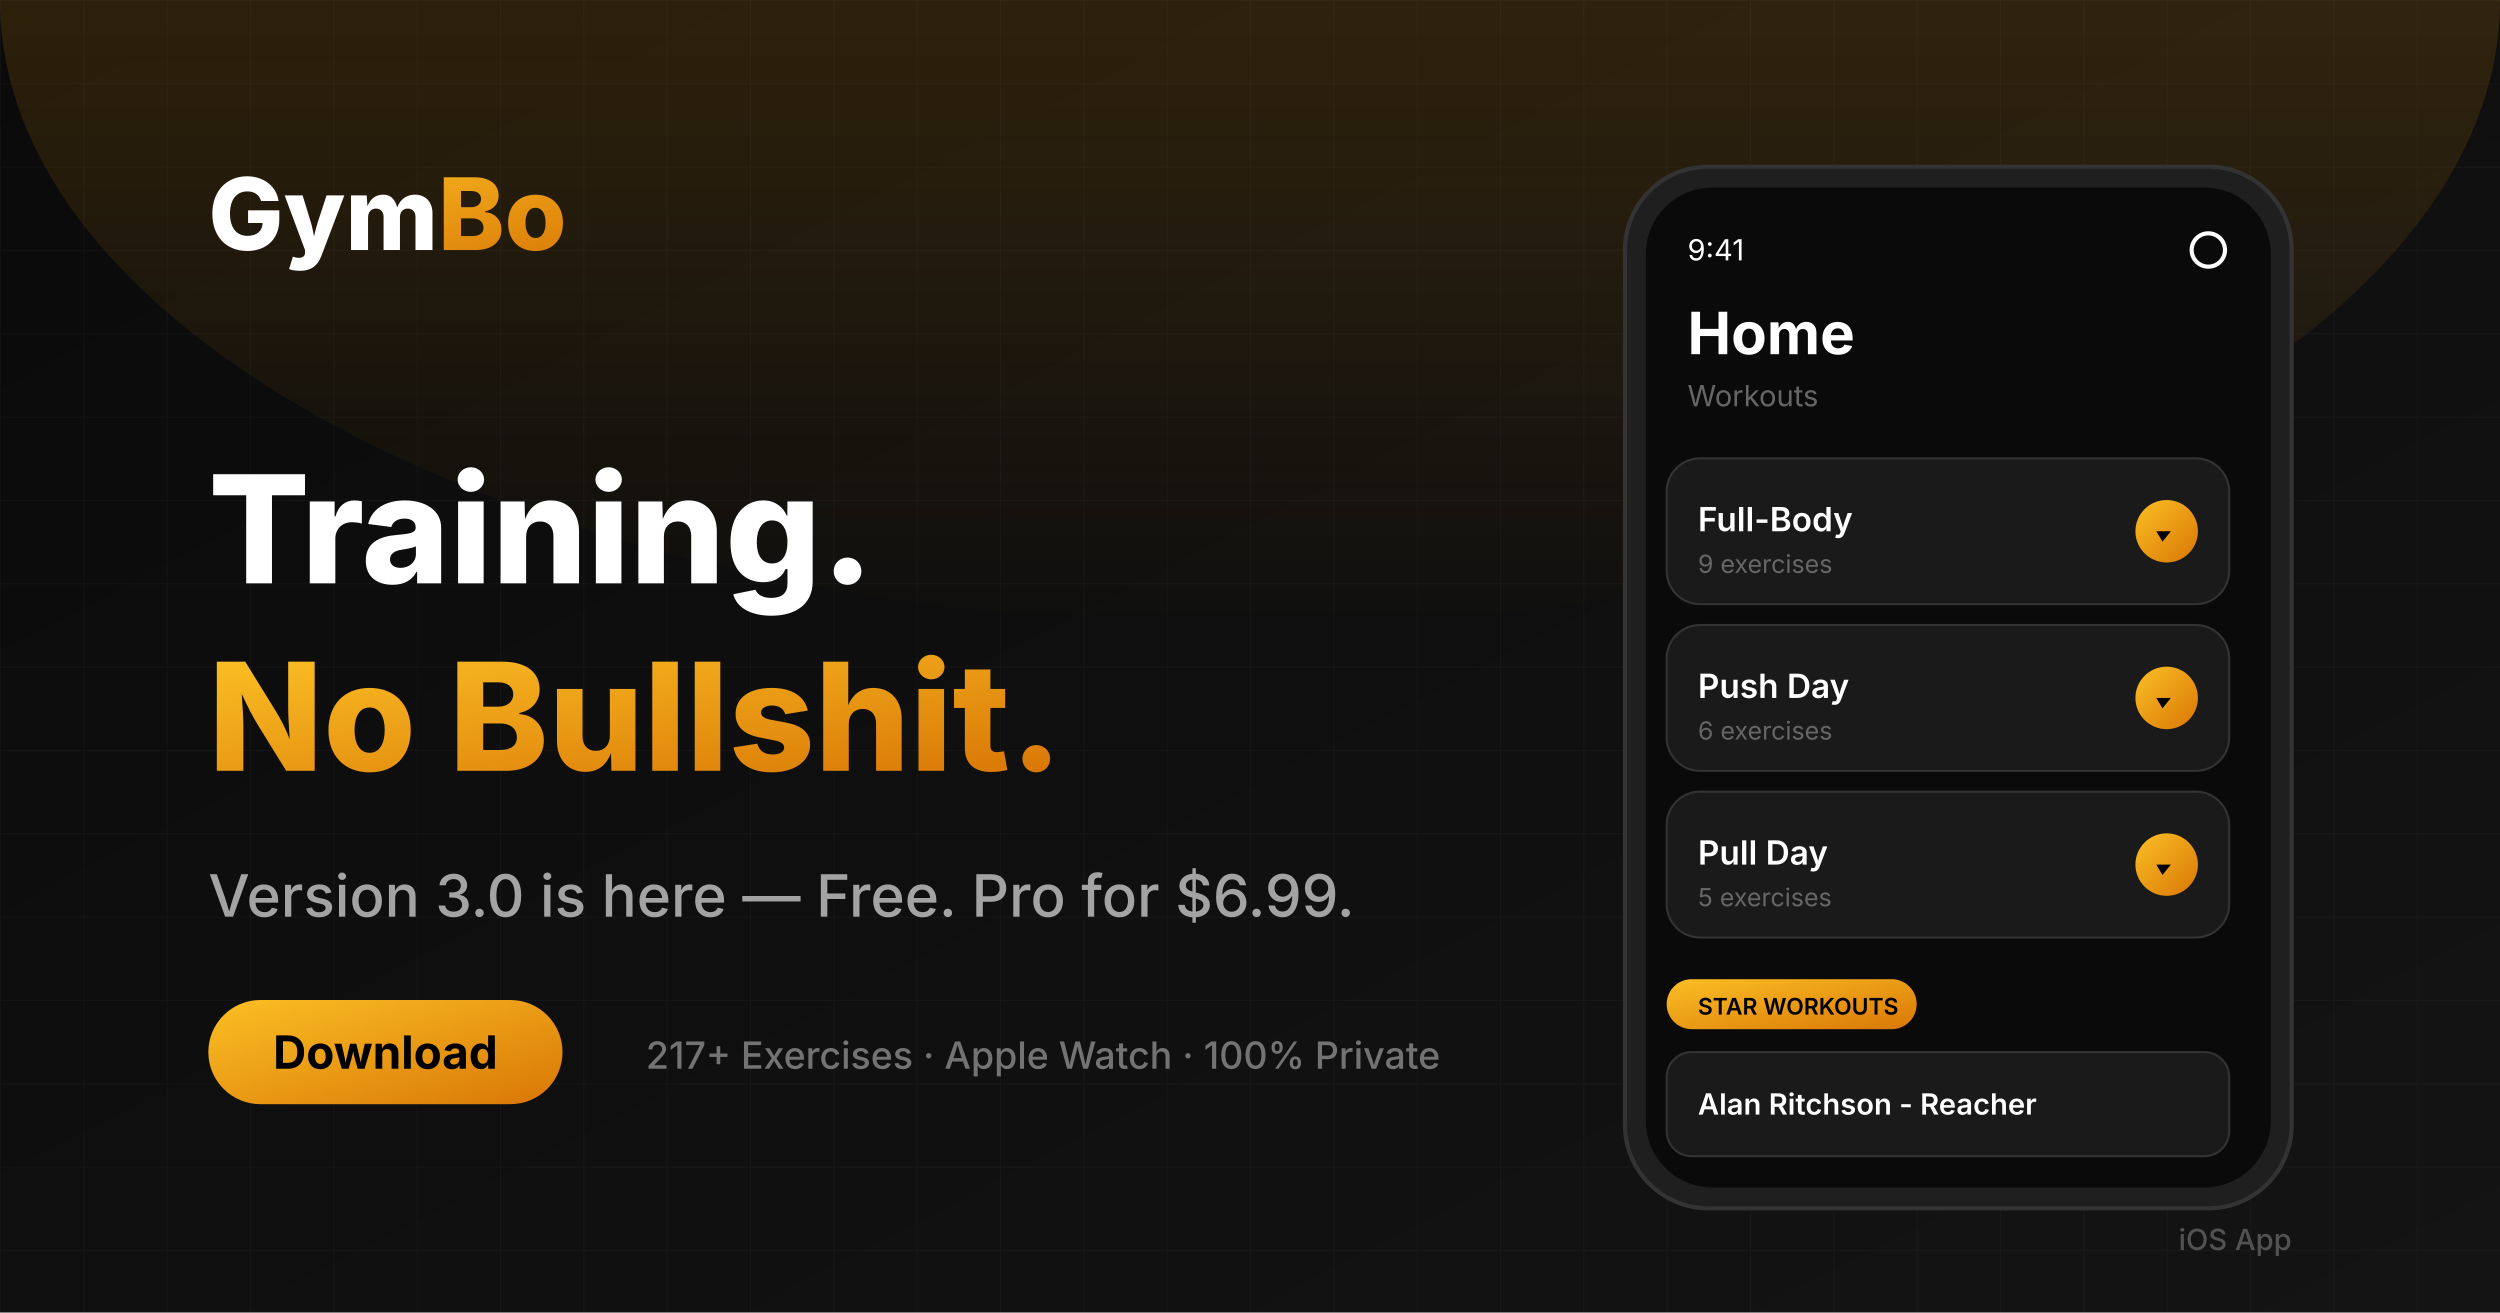
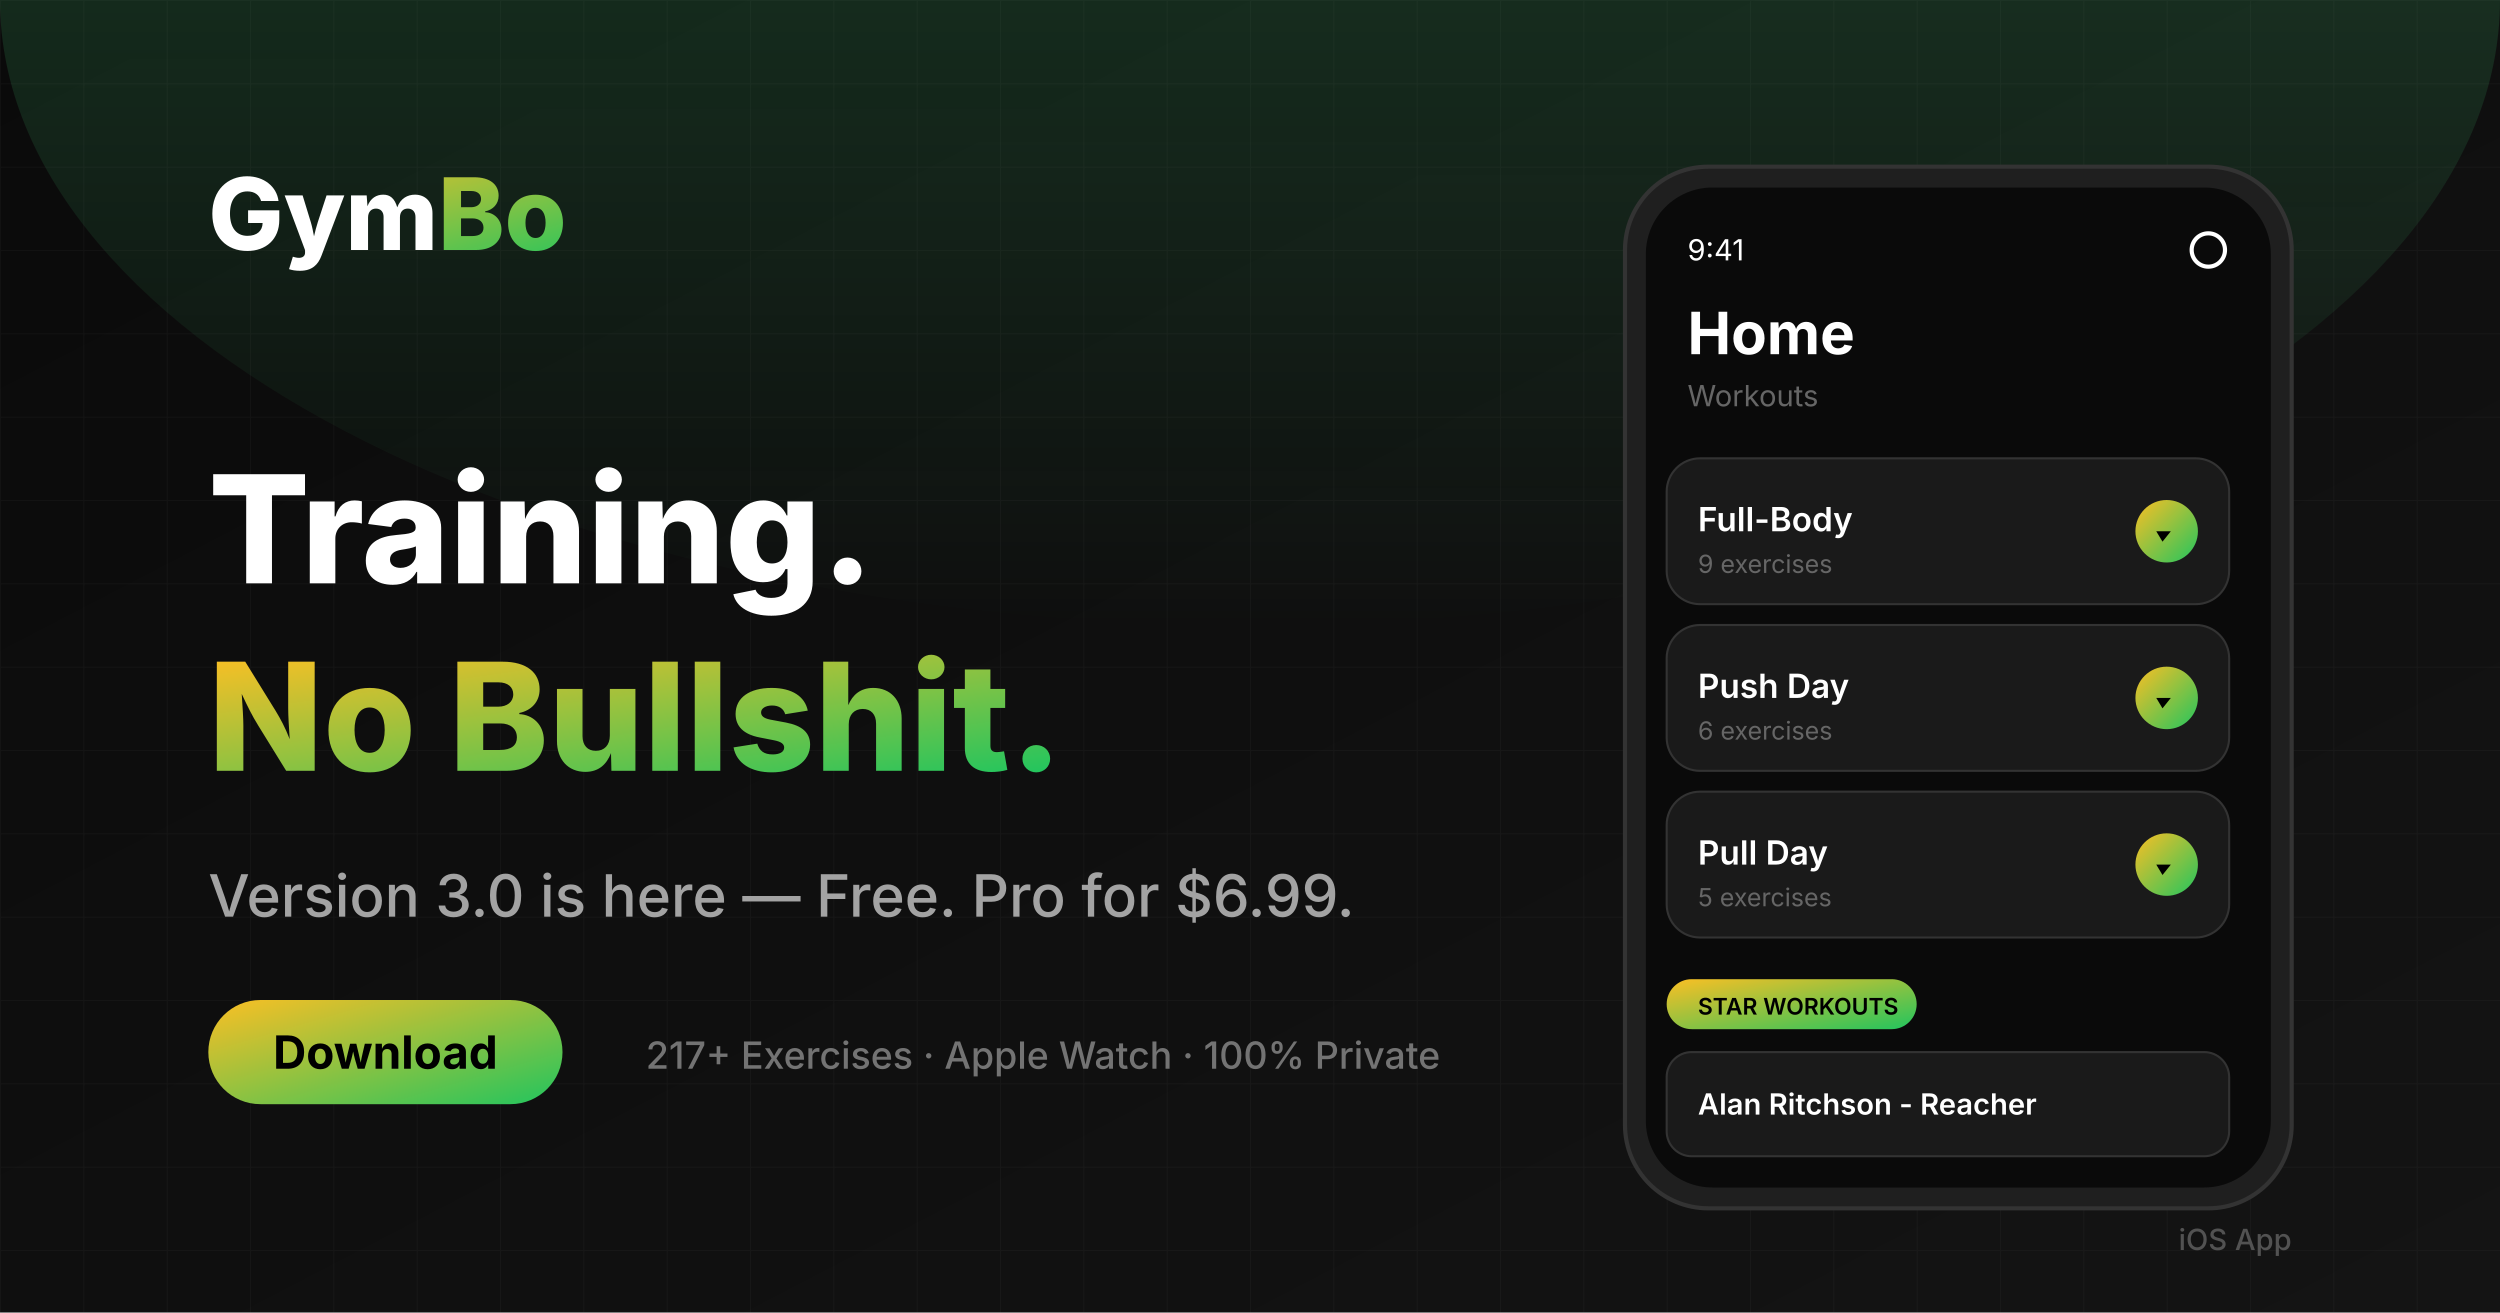
<svg xmlns="http://www.w3.org/2000/svg" viewBox="0 0 1200 630" width="1200" height="630">
  <defs>
    <linearGradient id="bgGrad" x1="0%" y1="0%" x2="100%" y2="100%">
      <stop offset="0%" style="stop-color:#0A0A0A" />
      <stop offset="100%" style="stop-color:#141414" />
    </linearGradient>
    <linearGradient id="accentGrad" x1="0%" y1="0%" x2="100%" y2="100%">
      <stop offset="0%" style="stop-color:#FBBF24" />
-       <stop offset="100%" style="stop-color:#D97706" />
+       <stop offset="100%" style="stop-color:#22C55E" />
    </linearGradient>
    <linearGradient id="glowGrad" x1="50%" y1="0%" x2="50%" y2="100%">
-       <stop offset="0%" style="stop-color:#F59E0B;stop-opacity:0.3" />
-       <stop offset="100%" style="stop-color:#F59E0B;stop-opacity:0" />
+       <stop offset="0%" style="stop-color:#4ADE80;stop-opacity:0.3" />
+       <stop offset="100%" style="stop-color:#4ADE80;stop-opacity:0" />
    </linearGradient>
  </defs>
  <rect width="1200" height="630" fill="url(#bgGrad)" />
  <ellipse cx="600" cy="0" rx="600" ry="300" fill="url(#glowGrad)" />
  <pattern id="grid" width="40" height="40" patternUnits="userSpaceOnUse">
    <path d="M 40 0 L 0 0 0 40" fill="none" stroke="rgba(255,255,255,0.03)" stroke-width="1" />
  </pattern>
  <rect width="1200" height="630" fill="url(#grid)" />
  <text x="100" y="120" font-family="Inter, -apple-system, sans-serif" font-size="48" font-weight="800" fill="#FFFFFF">Gym<tspan fill="url(#accentGrad)">Bo</tspan>
  </text>
  <text x="100" y="280" font-family="Inter, -apple-system, sans-serif" font-size="72" font-weight="800" fill="#FFFFFF">Training.</text>
  <text x="100" y="370" font-family="Inter, -apple-system, sans-serif" font-size="72" font-weight="800" fill="url(#accentGrad)">No Bullshit.</text>
  <text x="100" y="440" font-family="Inter, -apple-system, sans-serif" font-size="28" font-weight="500" fill="#A3A3A3">Version 3.0 is here — Free. Pro for $6.99.</text>
  <rect x="100" y="480" width="170" height="50" rx="25" fill="url(#accentGrad)" />
  <text x="185" y="513" font-family="Inter, -apple-system, sans-serif" font-size="22" font-weight="700" fill="#000000" text-anchor="middle">Download</text>
  <text x="310" y="513" font-family="Inter, -apple-system, sans-serif" font-size="18" font-weight="500" fill="#737373">217+ Exercises · Apple Watch · 100% Private</text>
  <g transform="translate(780, 80)">
    <rect x="0" y="0" width="320" height="500" rx="40" fill="#1F1F1F" stroke="#333" stroke-width="2" />
    <rect x="10" y="10" width="300" height="480" rx="32" fill="#0A0A0A" />
    <text x="30" y="45" font-family="Inter, sans-serif" font-size="14" fill="#fff">9:41</text>
    <circle cx="280" cy="40" r="8" fill="none" stroke="#fff" stroke-width="2" />
    <text x="30" y="90" font-family="Inter, sans-serif" font-size="28" font-weight="700" fill="#fff">Home</text>
    <text x="30" y="115" font-family="Inter, sans-serif" font-size="14" fill="#666">Workouts</text>
    <rect x="20" y="140" width="270" height="70" rx="16" fill="#1a1a1a" stroke="#333" stroke-width="1" />
    <text x="35" y="175" font-family="Inter, sans-serif" font-size="16" font-weight="600" fill="#fff">Full-Body</text>
    <text x="35" y="195" font-family="Inter, sans-serif" font-size="12" fill="#666">9 exercises</text>
    <circle cx="260" cy="175" r="15" fill="url(#accentGrad)" />
    <path d="M255 175 L262 175 L258 180 Z" fill="#000" />
    <rect x="20" y="220" width="270" height="70" rx="16" fill="#1a1a1a" stroke="#333" stroke-width="1" />
    <text x="35" y="255" font-family="Inter, sans-serif" font-size="16" font-weight="600" fill="#fff">Push Day</text>
    <text x="35" y="275" font-family="Inter, sans-serif" font-size="12" fill="#666">6 exercises</text>
    <circle cx="260" cy="255" r="15" fill="url(#accentGrad)" />
    <path d="M255 255 L262 255 L258 260 Z" fill="#000" />
    <rect x="20" y="300" width="270" height="70" rx="16" fill="#1a1a1a" stroke="#333" stroke-width="1" />
    <text x="35" y="335" font-family="Inter, sans-serif" font-size="16" font-weight="600" fill="#fff">Pull Day</text>
    <text x="35" y="355" font-family="Inter, sans-serif" font-size="12" fill="#666">5 exercises</text>
    <circle cx="260" cy="335" r="15" fill="url(#accentGrad)" />
    <path d="M255 335 L262 335 L258 340 Z" fill="#000" />
    <rect x="20" y="390" width="120" height="24" rx="12" fill="url(#accentGrad)" />
    <text x="35" y="407" font-family="Inter, sans-serif" font-size="11" font-weight="600" fill="#000">STAR WORKOUTS</text>
    <rect x="20" y="425" width="270" height="50" rx="12" fill="#1a1a1a" stroke="#333" stroke-width="1" />
    <text x="35" y="455" font-family="Inter, sans-serif" font-size="14" font-weight="600" fill="#fff">Alan Ritchson - Reacher</text>
  </g>
  <text x="1100" y="600" font-family="Inter, -apple-system, sans-serif" font-size="14" font-weight="500" fill="#525252" text-anchor="end">iOS App</text>
</svg>
